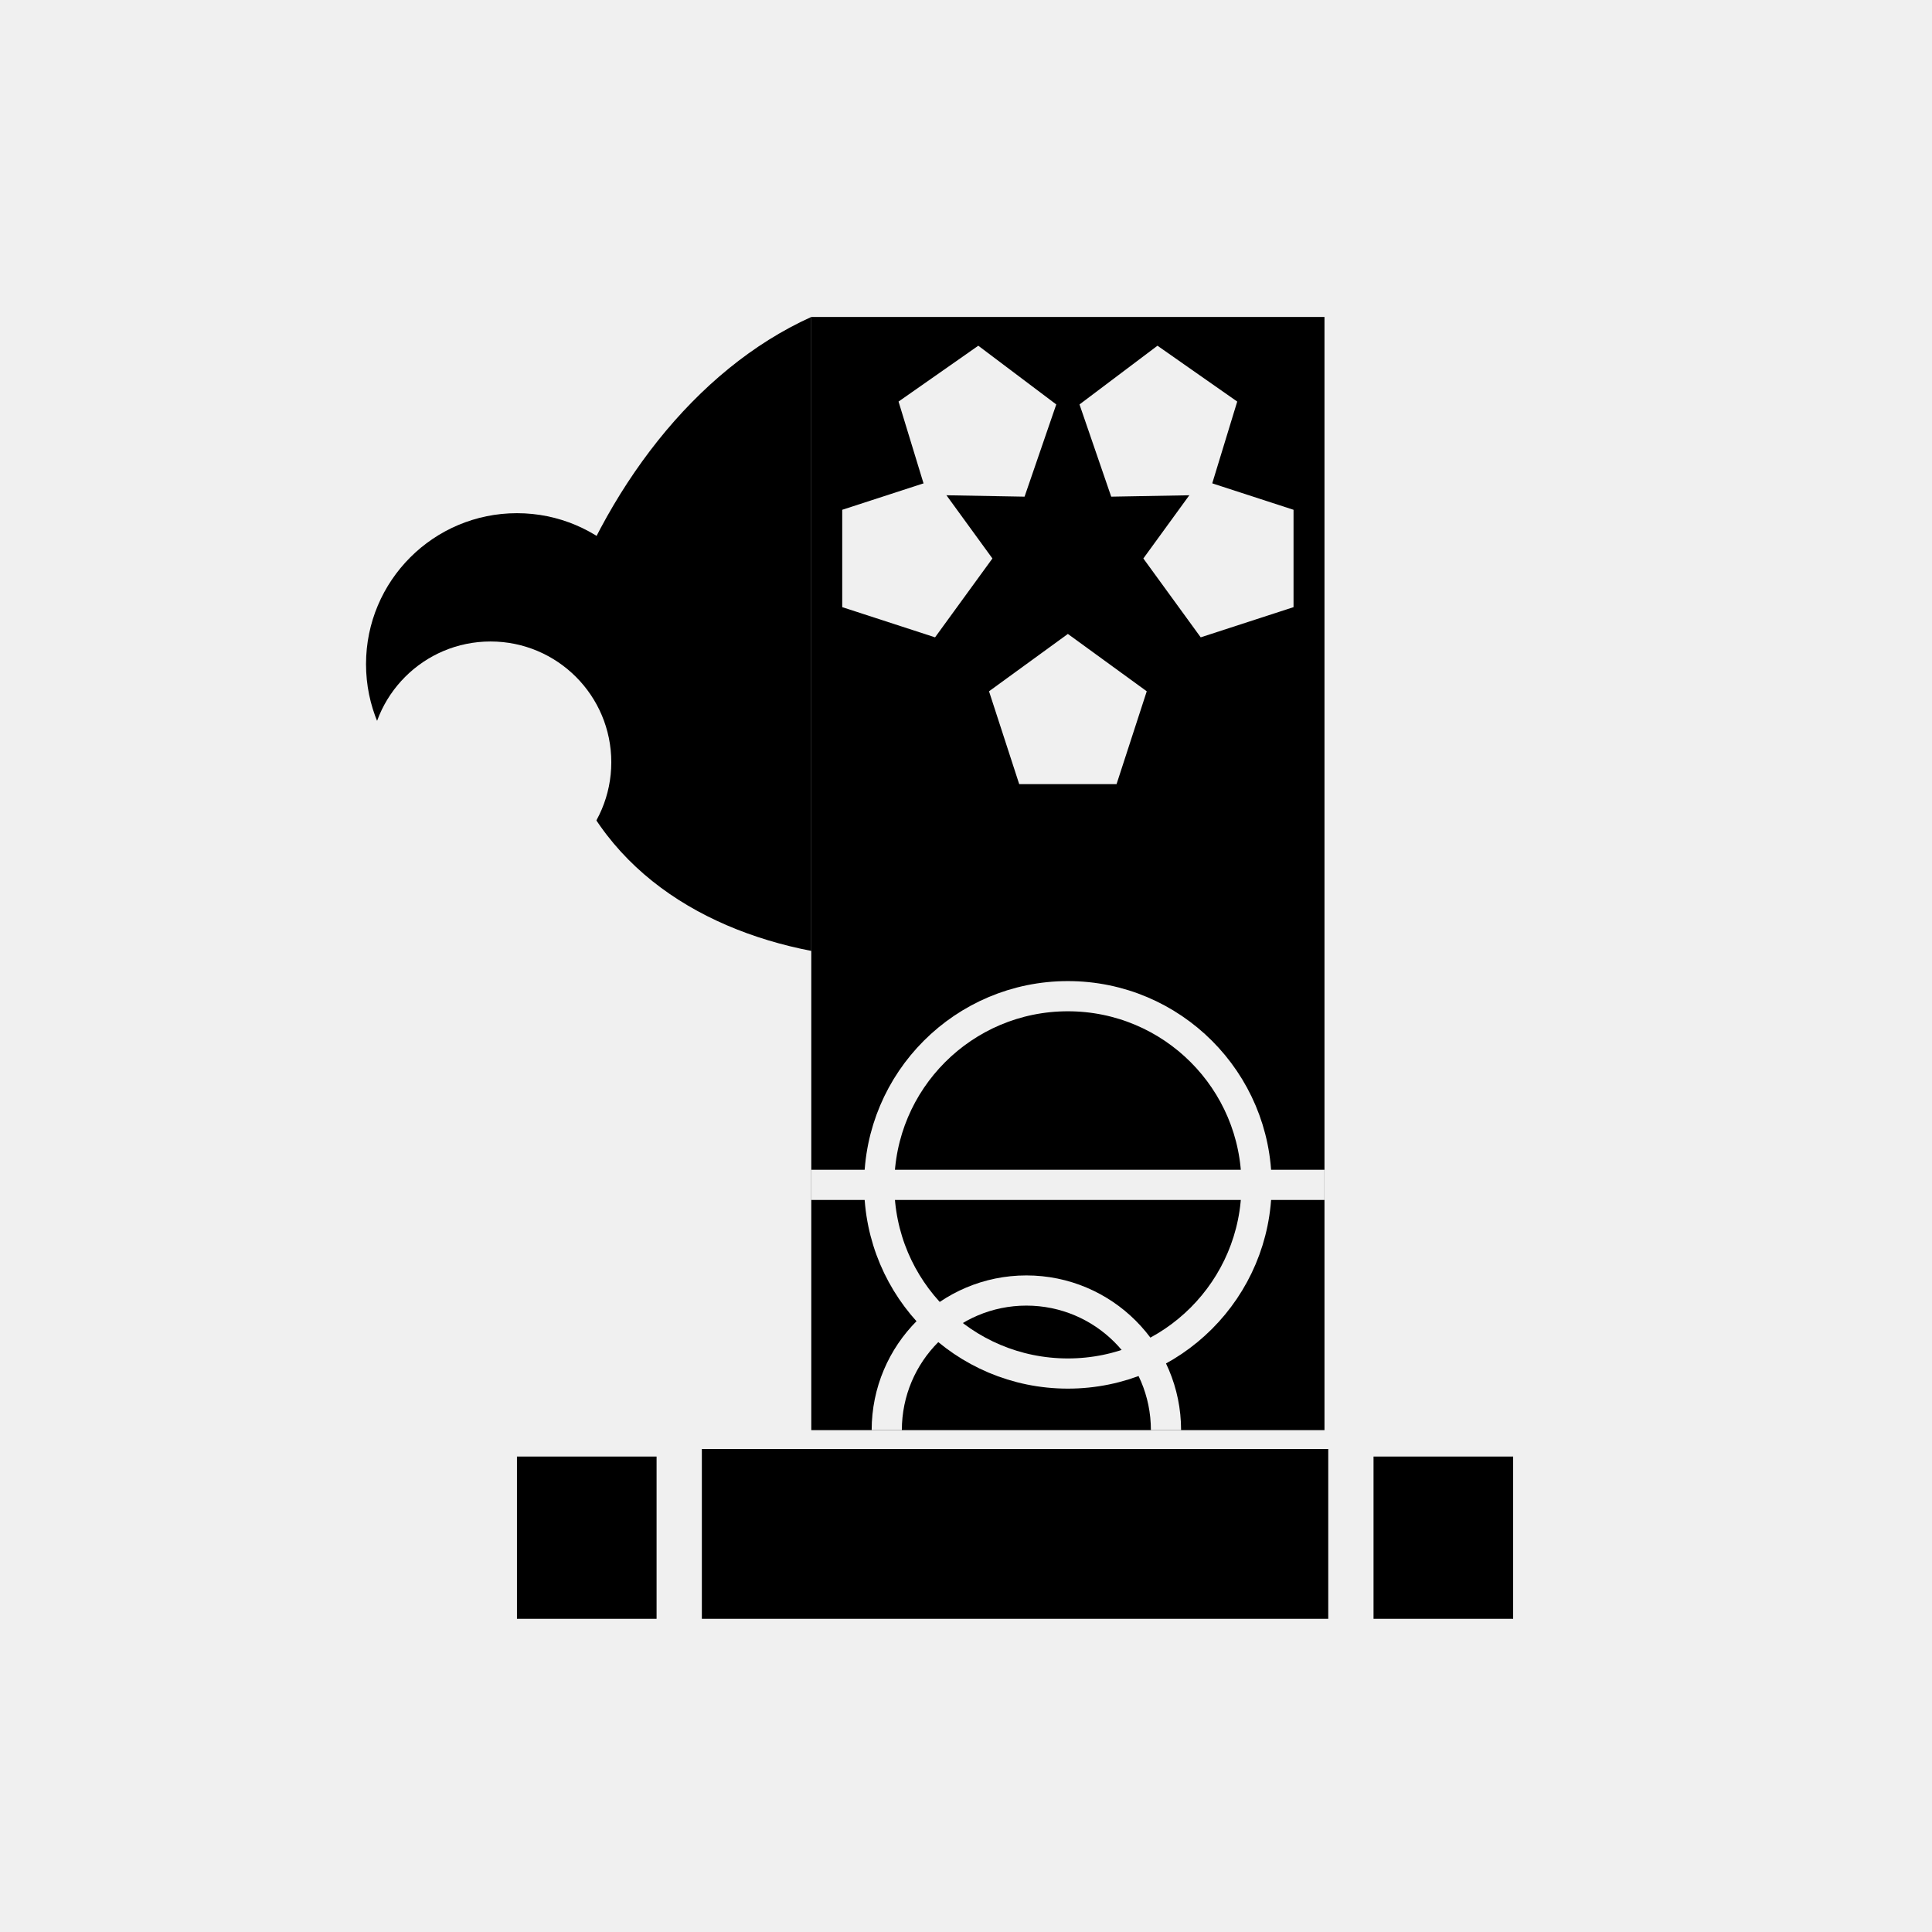
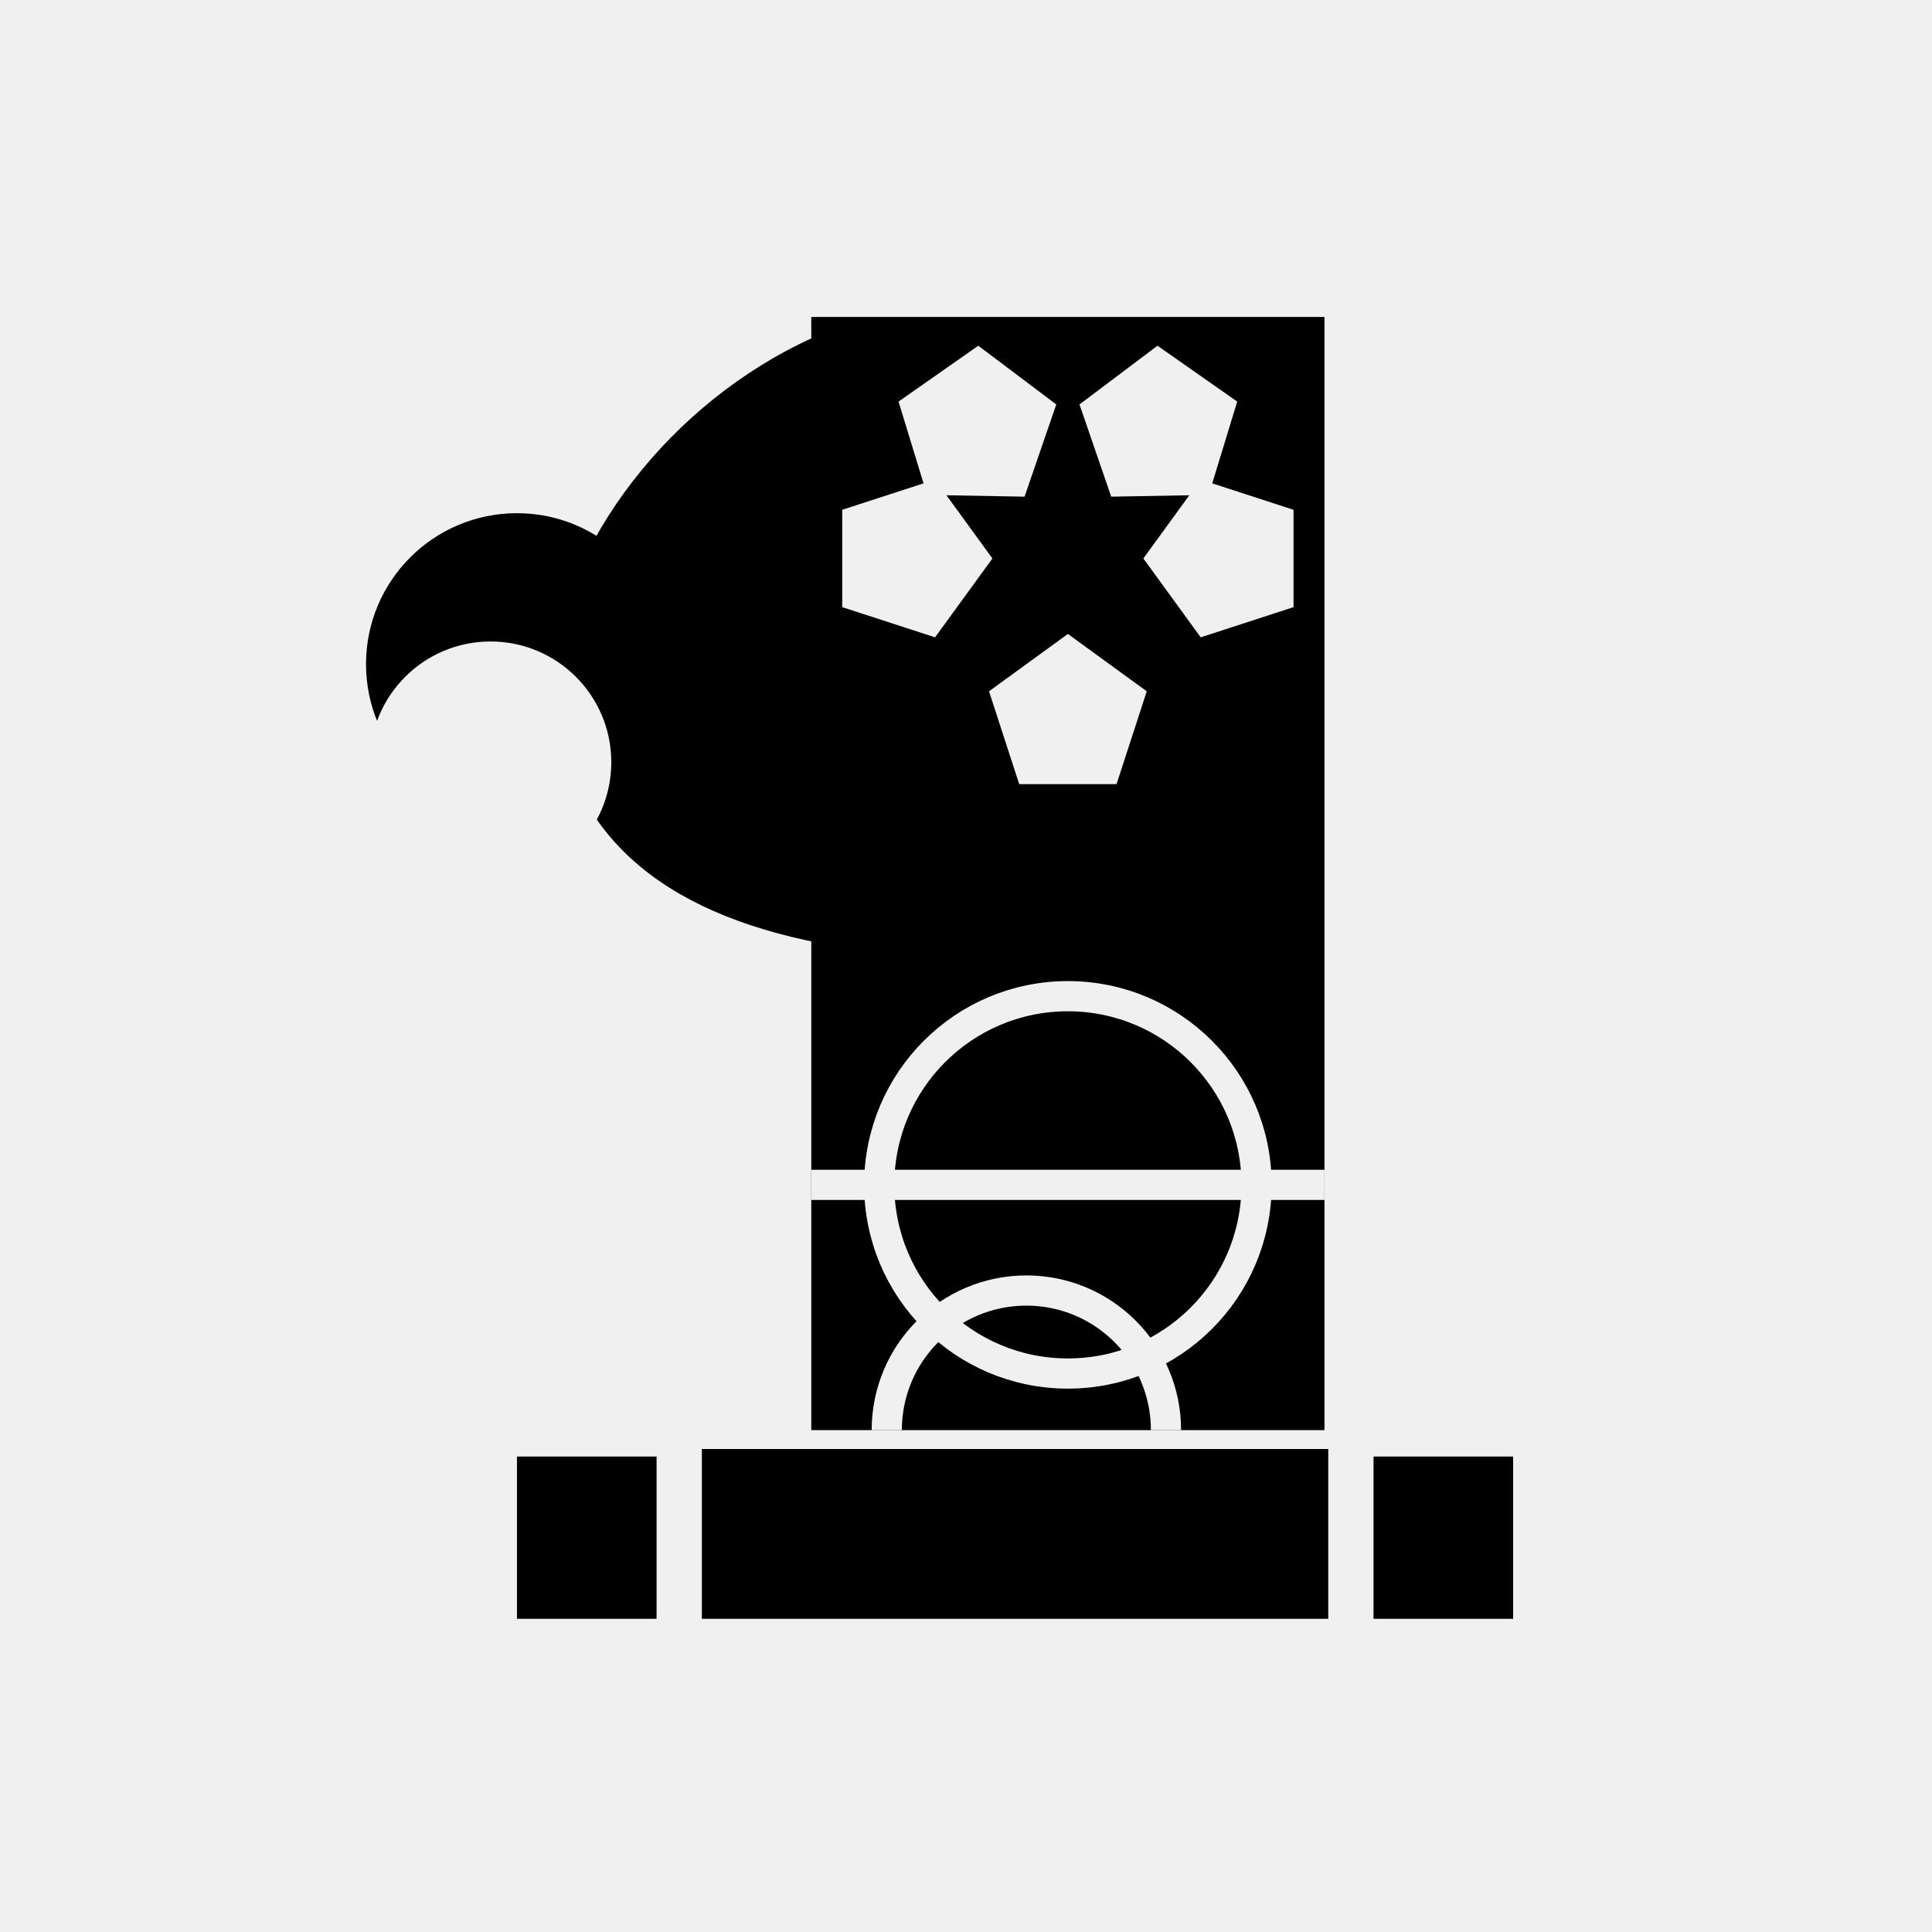
<svg xmlns="http://www.w3.org/2000/svg" viewBox="0 0 512 512" role="img" aria-label="Pall1">
  <defs>
    <mask id="pall1-mark" maskUnits="userSpaceOnUse" x="0" y="0" width="512" height="512">
      <rect width="512" height="512" fill="#000" />
      <g fill="#fff">
        <path d="M215 84h136v295H215z" />
        <path d="M137 386h37v43h-37zM186 384h166v45H186zM364 386h37v43h-37z" />
-         <path d="M215 84C184 98 160 130 148 166l0 28c8 34 36 52 67 58z" />
+         <path d="M230 84C190 96 158 130 148 166l0 28c8 34 36 52 82 58z" />
        <circle cx="137" cy="176" r="40" />
      </g>
      <g fill="#000">
        <circle cx="130" cy="202" r="32" />
        <g transform="translate(258.9 113.6) rotate(145)">
          <path d="M0-22 20.9-6.8 12.9 17.8-12.9 17.8-20.9-6.8z" />
        </g>
        <g transform="translate(307.1 113.6) rotate(215)">
          <path d="M0-22 20.9-6.8 12.9 17.8-12.9 17.8-20.9-6.8z" />
        </g>
        <g transform="translate(241 148) rotate(90)">
          <path d="M0-22 20.9-6.8 12.9 17.8-12.9 17.8-20.9-6.8z" />
        </g>
        <g transform="translate(325 148) rotate(270)">
          <path d="M0-22 20.9-6.8 12.9 17.8-12.9 17.8-20.9-6.8z" />
        </g>
        <g transform="translate(283 190) rotate(0)">
          <path d="M0-22 20.9-6.8 12.9 17.8-12.9 17.8-20.9-6.8z" />
        </g>
      </g>
      <g fill="none" stroke="#000" stroke-width="8">
        <path d="M215 314h136" />
        <circle cx="283" cy="314" r="50" />
        <path d="M235 379a37 37 0 0 1 74 0" />
      </g>
    </mask>
  </defs>
  <rect width="512" height="512" fill="currentColor" mask="url(#pall1-mark)" />
</svg>
